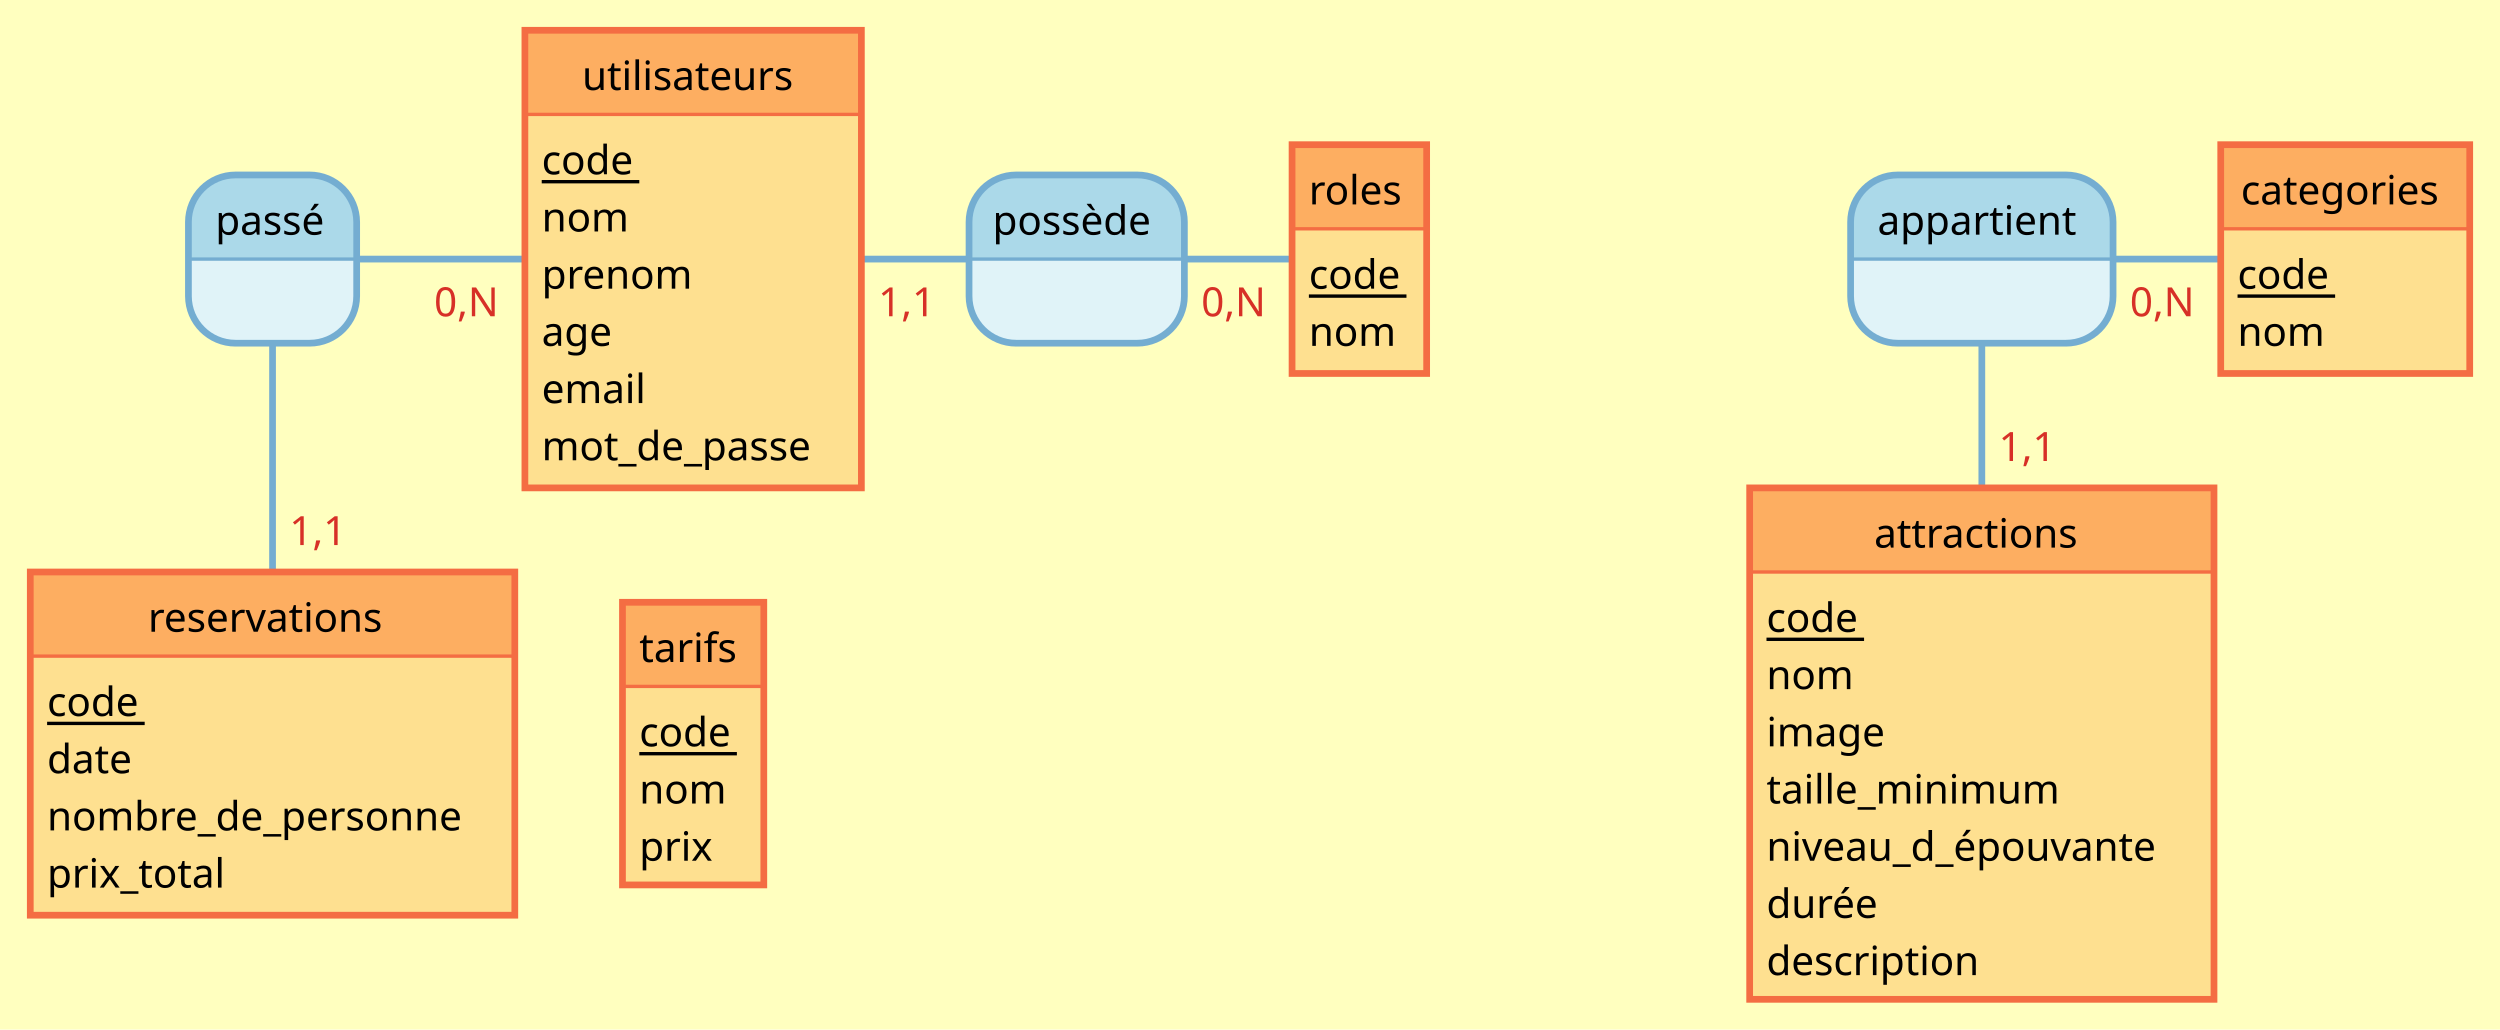
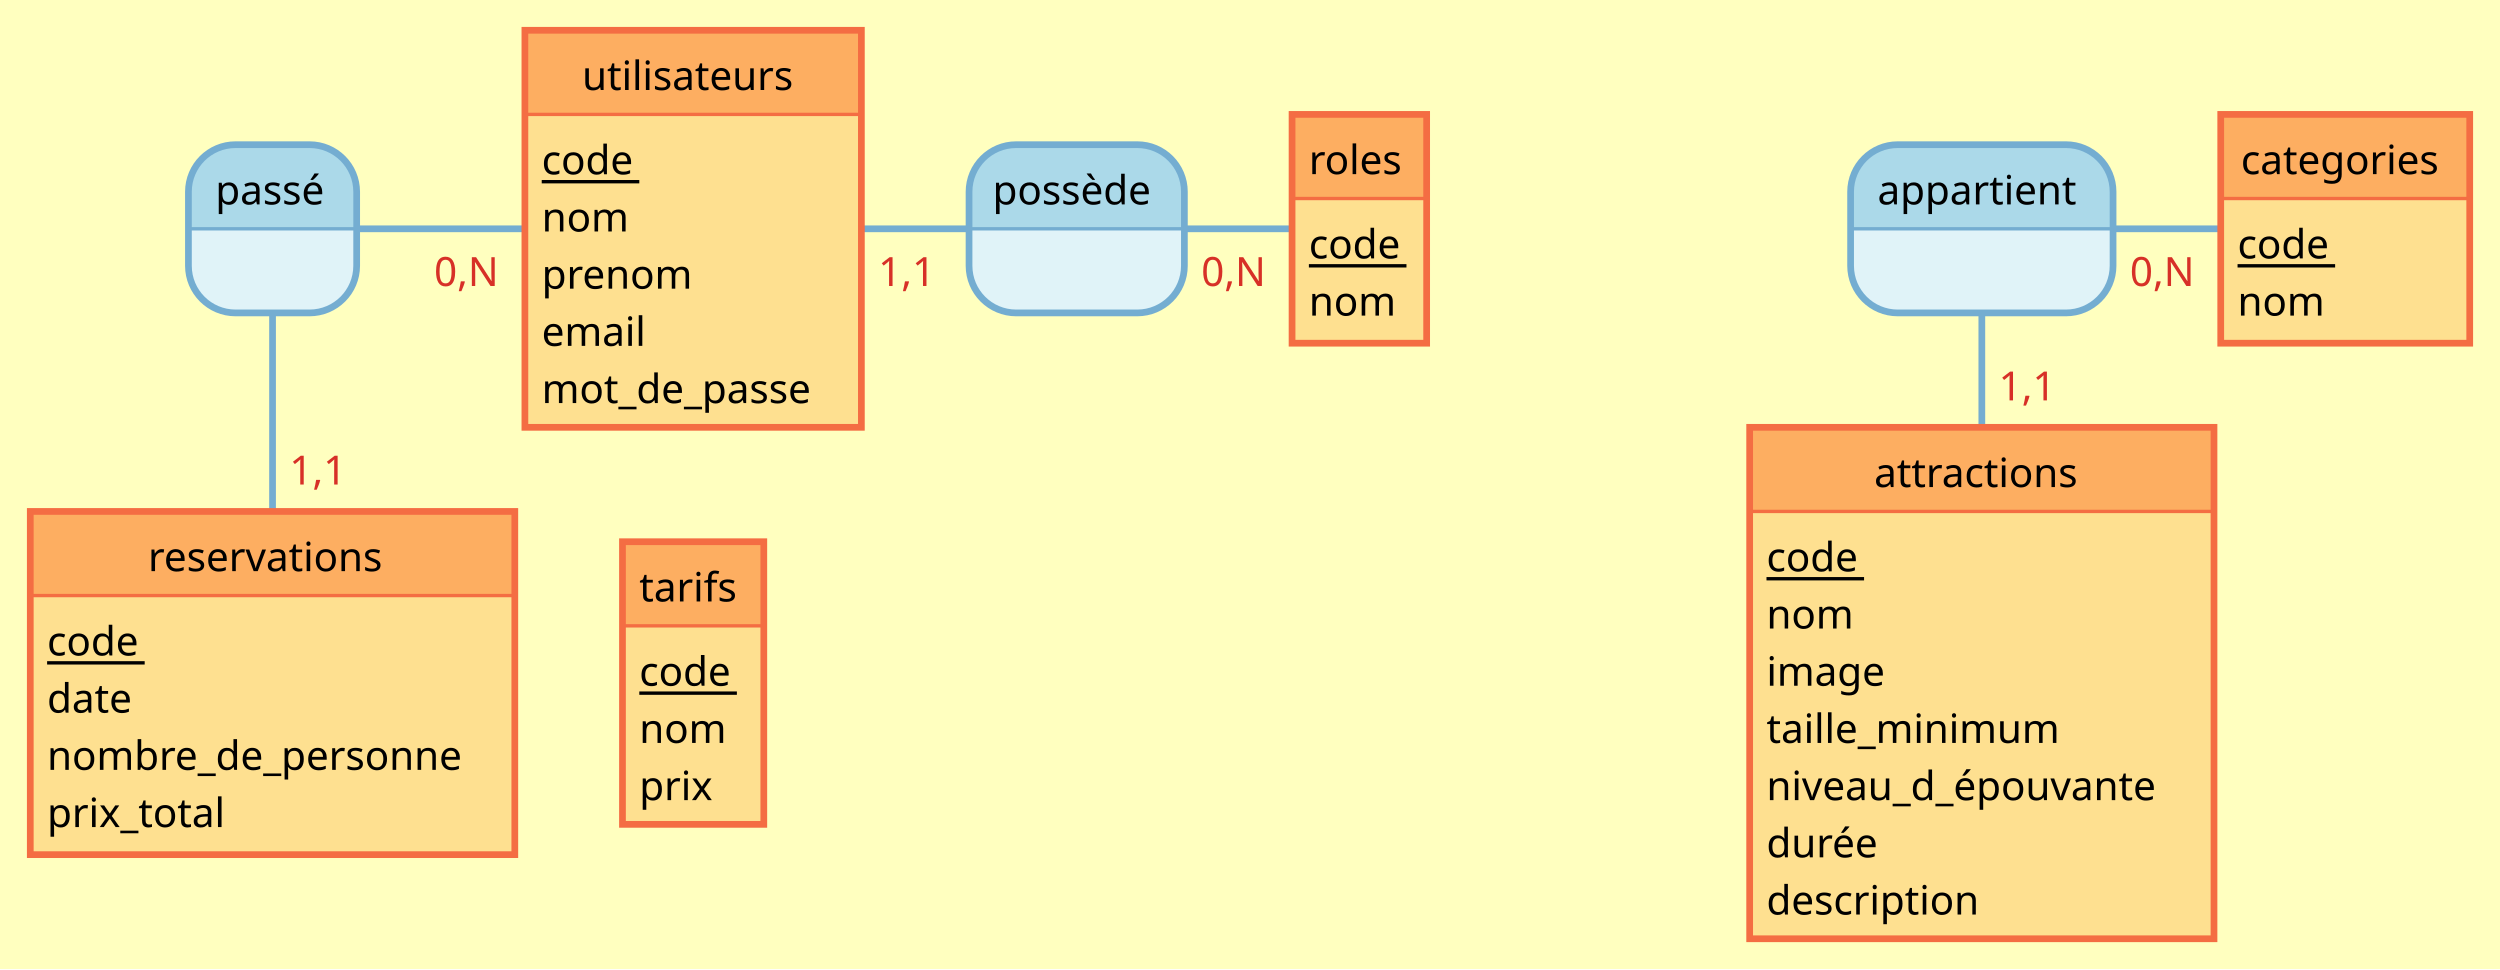
- <svg xmlns="http://www.w3.org/2000/svg" width="743" height="306" viewBox="0 0 743 306">
-   <rect x="0" y="0" width="743" height="306" fill="#ffffbf" stroke="none" stroke-width="0" />
+ <svg xmlns="http://www.w3.org/2000/svg" width="743" height="288" viewBox="0 0 743 288">
+   <rect x="0" y="0" width="743" height="288" fill="#ffffbf" stroke="none" stroke-width="0" />
  <g>
-     <line x1="206" y1="77" x2="81" y2="77" stroke="#74add1" stroke-width="2" />
-     <line x1="81" y1="221" x2="81" y2="77" stroke="#74add1" stroke-width="2" />
+     <line x1="206" y1="68" x2="81" y2="68" stroke="#74add1" stroke-width="2" />
+     <line x1="81" y1="203" x2="81" y2="68" stroke="#74add1" stroke-width="2" />
    <g>
-       <path d="M92 52 a14 14 90 0 1 14 14 V77 h-50 V66 a14 14 90 0 1 14 -14" fill="#abd9e9" stroke="#abd9e9" stroke-width="0" />
-       <path d="M106 77 v11 a14 14 90 0 1 -14 14 H70 a14 14 90 0 1 -14 -14 V77 H50" fill="#e0f3f8" stroke="#e0f3f8" stroke-width="0" />
-       <rect x="56" y="52" width="50" height="50" fill="none" rx="14" stroke="#74add1" stroke-width="2" />
-       <line x1="56" y1="77" x2="106" y2="77" stroke="#74add1" stroke-width="1" />
-       <text x="64" y="69.75" fill="#000000" font-family="Verdana" font-size="12">passé</text>
+       <path d="M92 43 a14 14 90 0 1 14 14 V68 h-50 V57 a14 14 90 0 1 14 -14" fill="#abd9e9" stroke="#abd9e9" stroke-width="0" />
+       <path d="M106 68 v11 a14 14 90 0 1 -14 14 H70 a14 14 90 0 1 -14 -14 V68 H50" fill="#e0f3f8" stroke="#e0f3f8" stroke-width="0" />
+       <rect x="56" y="43" width="50" height="50" fill="none" rx="14" stroke="#74add1" stroke-width="2" />
+       <line x1="56" y1="68" x2="106" y2="68" stroke="#74add1" stroke-width="1" />
+       <text x="64" y="60.75" fill="#000000" font-family="Verdana" font-size="12">passé</text>
    </g>
-     <text x="129" y="94" fill="#d73027" font-family="Verdana" font-size="12">0,N</text>
-     <text x="86" y="162" fill="#d73027" font-family="Verdana" font-size="12">1,1</text>
+     <text x="129" y="85" fill="#d73027" font-family="Verdana" font-size="12">0,N</text>
+     <text x="86" y="144" fill="#d73027" font-family="Verdana" font-size="12">1,1</text>
  </g>
  <g>
-     <line x1="206" y1="77" x2="320" y2="77" stroke="#74add1" stroke-width="2" />
-     <line x1="404" y1="77" x2="320" y2="77" stroke="#74add1" stroke-width="2" />
+     <line x1="206" y1="68" x2="320" y2="68" stroke="#74add1" stroke-width="2" />
+     <line x1="404" y1="68" x2="320" y2="68" stroke="#74add1" stroke-width="2" />
    <g>
-       <path d="M338 52 a14 14 90 0 1 14 14 V77 h-64 V66 a14 14 90 0 1 14 -14" fill="#abd9e9" stroke="#abd9e9" stroke-width="0" />
-       <path d="M352 77 v11 a14 14 90 0 1 -14 14 H302 a14 14 90 0 1 -14 -14 V77 H64" fill="#e0f3f8" stroke="#e0f3f8" stroke-width="0" />
-       <rect x="288" y="52" width="64" height="50" fill="none" rx="14" stroke="#74add1" stroke-width="2" />
-       <line x1="288" y1="77" x2="352" y2="77" stroke="#74add1" stroke-width="1" />
-       <text x="295" y="69.75" fill="#000000" font-family="Verdana" font-size="12">possède</text>
+       <path d="M338 43 a14 14 90 0 1 14 14 V68 h-64 V57 a14 14 90 0 1 14 -14" fill="#abd9e9" stroke="#abd9e9" stroke-width="0" />
+       <path d="M352 68 v11 a14 14 90 0 1 -14 14 H302 a14 14 90 0 1 -14 -14 V68 H64" fill="#e0f3f8" stroke="#e0f3f8" stroke-width="0" />
+       <rect x="288" y="43" width="64" height="50" fill="none" rx="14" stroke="#74add1" stroke-width="2" />
+       <line x1="288" y1="68" x2="352" y2="68" stroke="#74add1" stroke-width="1" />
+       <text x="295" y="60.75" fill="#000000" font-family="Verdana" font-size="12">possède</text>
    </g>
-     <text x="261" y="94" fill="#d73027" font-family="Verdana" font-size="12">1,1</text>
-     <text x="357" y="94" fill="#d73027" font-family="Verdana" font-size="12">0,N</text>
+     <text x="261" y="85" fill="#d73027" font-family="Verdana" font-size="12">1,1</text>
+     <text x="357" y="85" fill="#d73027" font-family="Verdana" font-size="12">0,N</text>
  </g>
  <g>
-     <line x1="589" y1="221" x2="589" y2="77" stroke="#74add1" stroke-width="2" />
-     <line x1="697" y1="77" x2="589" y2="77" stroke="#74add1" stroke-width="2" />
+     <line x1="589" y1="203" x2="589" y2="68" stroke="#74add1" stroke-width="2" />
+     <line x1="697" y1="68" x2="589" y2="68" stroke="#74add1" stroke-width="2" />
    <g>
-       <path d="M614 52 a14 14 90 0 1 14 14 V77 h-78 V66 a14 14 90 0 1 14 -14" fill="#abd9e9" stroke="#abd9e9" stroke-width="0" />
-       <path d="M628 77 v11 a14 14 90 0 1 -14 14 H564 a14 14 90 0 1 -14 -14 V77 H78" fill="#e0f3f8" stroke="#e0f3f8" stroke-width="0" />
-       <rect x="550" y="52" width="78" height="50" fill="none" rx="14" stroke="#74add1" stroke-width="2" />
-       <line x1="550" y1="77" x2="628" y2="77" stroke="#74add1" stroke-width="1" />
-       <text x="558" y="69.75" fill="#000000" font-family="Verdana" font-size="12">appartient</text>
+       <path d="M614 43 a14 14 90 0 1 14 14 V68 h-78 V57 a14 14 90 0 1 14 -14" fill="#abd9e9" stroke="#abd9e9" stroke-width="0" />
+       <path d="M628 68 v11 a14 14 90 0 1 -14 14 H564 a14 14 90 0 1 -14 -14 V68 H78" fill="#e0f3f8" stroke="#e0f3f8" stroke-width="0" />
+       <rect x="550" y="43" width="78" height="50" fill="none" rx="14" stroke="#74add1" stroke-width="2" />
+       <line x1="550" y1="68" x2="628" y2="68" stroke="#74add1" stroke-width="1" />
+       <text x="558" y="60.75" fill="#000000" font-family="Verdana" font-size="12">appartient</text>
    </g>
-     <text x="594" y="137" fill="#d73027" font-family="Verdana" font-size="12">1,1</text>
-     <text x="633" y="94" fill="#d73027" font-family="Verdana" font-size="12">0,N</text>
+     <text x="594" y="119" fill="#d73027" font-family="Verdana" font-size="12">1,1</text>
+     <text x="633" y="85" fill="#d73027" font-family="Verdana" font-size="12">0,N</text>
  </g>
  <g>
    <g>
      <rect x="156" y="9" width="100" height="25" fill="#fdae61" stroke="none" stroke-width="0" opacity="1" />
-       <rect x="156" y="34" width="100" height="111" fill="#fee090" stroke="none" stroke-width="0" opacity="1" />
-       <rect x="156" y="9" width="100" height="136" fill="none" stroke="#f46d43" stroke-width="2" opacity="1" />
+       <rect x="156" y="34" width="100" height="93" fill="#fee090" stroke="none" stroke-width="0" opacity="1" />
+       <rect x="156" y="9" width="100" height="118" fill="none" stroke="#f46d43" stroke-width="2" opacity="1" />
      <line x1="156" y1="34" x2="256" y2="34" stroke="#f46d43" stroke-width="1" />
    </g>
    <text x="173" y="26.75" fill="#000000" font-family="Verdana" font-size="12">utilisateurs</text>
    <text x="161" y="51.8" fill="#000000" font-family="Verdana" font-size="12">code</text>
    <line x1="161" y1="54" x2="190" y2="54" stroke="#000000" stroke-width="1" />
    <text x="161" y="68.8" fill="#000000" font-family="Verdana" font-size="12">nom</text>
    <text x="161" y="85.8" fill="#000000" font-family="Verdana" font-size="12">prenom</text>
-     <text x="161" y="102.8" fill="#000000" font-family="Verdana" font-size="12">age</text>
-     <text x="161" y="119.8" fill="#000000" font-family="Verdana" font-size="12">email</text>
-     <text x="161" y="136.8" fill="#000000" font-family="Verdana" font-size="12">mot_de_passe</text>
+     <text x="161" y="102.8" fill="#000000" font-family="Verdana" font-size="12">email</text>
+     <text x="161" y="119.8" fill="#000000" font-family="Verdana" font-size="12">mot_de_passe</text>
  </g>
  <g>
    <g>
-       <rect x="384" y="43" width="40" height="25" fill="#fdae61" stroke="none" stroke-width="0" opacity="1" />
-       <rect x="384" y="68" width="40" height="43" fill="#fee090" stroke="none" stroke-width="0" opacity="1" />
-       <rect x="384" y="43" width="40" height="68" fill="none" stroke="#f46d43" stroke-width="2" opacity="1" />
-       <line x1="384" y1="68" x2="424" y2="68" stroke="#f46d43" stroke-width="1" />
+       <rect x="384" y="34" width="40" height="25" fill="#fdae61" stroke="none" stroke-width="0" opacity="1" />
+       <rect x="384" y="59" width="40" height="43" fill="#fee090" stroke="none" stroke-width="0" opacity="1" />
+       <rect x="384" y="34" width="40" height="68" fill="none" stroke="#f46d43" stroke-width="2" opacity="1" />
+       <line x1="384" y1="59" x2="424" y2="59" stroke="#f46d43" stroke-width="1" />
    </g>
-     <text x="389" y="60.75" fill="#000000" font-family="Verdana" font-size="12">roles</text>
-     <text x="389" y="85.8" fill="#000000" font-family="Verdana" font-size="12">code</text>
-     <line x1="389" y1="88" x2="418" y2="88" stroke="#000000" stroke-width="1" />
-     <text x="389" y="102.8" fill="#000000" font-family="Verdana" font-size="12">nom</text>
+     <text x="389" y="51.75" fill="#000000" font-family="Verdana" font-size="12">roles</text>
+     <text x="389" y="76.8" fill="#000000" font-family="Verdana" font-size="12">code</text>
+     <line x1="389" y1="79" x2="418" y2="79" stroke="#000000" stroke-width="1" />
+     <text x="389" y="93.8" fill="#000000" font-family="Verdana" font-size="12">nom</text>
  </g>
  <g>
    <g>
-       <rect x="660" y="43" width="74" height="25" fill="#fdae61" stroke="none" stroke-width="0" opacity="1" />
-       <rect x="660" y="68" width="74" height="43" fill="#fee090" stroke="none" stroke-width="0" opacity="1" />
-       <rect x="660" y="43" width="74" height="68" fill="none" stroke="#f46d43" stroke-width="2" opacity="1" />
-       <line x1="660" y1="68" x2="734" y2="68" stroke="#f46d43" stroke-width="1" />
+       <rect x="660" y="34" width="74" height="25" fill="#fdae61" stroke="none" stroke-width="0" opacity="1" />
+       <rect x="660" y="59" width="74" height="43" fill="#fee090" stroke="none" stroke-width="0" opacity="1" />
+       <rect x="660" y="34" width="74" height="68" fill="none" stroke="#f46d43" stroke-width="2" opacity="1" />
+       <line x1="660" y1="59" x2="734" y2="59" stroke="#f46d43" stroke-width="1" />
    </g>
-     <text x="666" y="60.75" fill="#000000" font-family="Verdana" font-size="12">categories</text>
-     <text x="665" y="85.8" fill="#000000" font-family="Verdana" font-size="12">code</text>
-     <line x1="665" y1="88" x2="694" y2="88" stroke="#000000" stroke-width="1" />
-     <text x="665" y="102.8" fill="#000000" font-family="Verdana" font-size="12">nom</text>
+     <text x="666" y="51.75" fill="#000000" font-family="Verdana" font-size="12">categories</text>
+     <text x="665" y="76.8" fill="#000000" font-family="Verdana" font-size="12">code</text>
+     <line x1="665" y1="79" x2="694" y2="79" stroke="#000000" stroke-width="1" />
+     <text x="665" y="93.8" fill="#000000" font-family="Verdana" font-size="12">nom</text>
  </g>
  <g>
    <g>
-       <rect x="9" y="170" width="144" height="25" fill="#fdae61" stroke="none" stroke-width="0" opacity="1" />
-       <rect x="9" y="195" width="144" height="77" fill="#fee090" stroke="none" stroke-width="0" opacity="1" />
-       <rect x="9" y="170" width="144" height="102" fill="none" stroke="#f46d43" stroke-width="2" opacity="1" />
-       <line x1="9" y1="195" x2="153" y2="195" stroke="#f46d43" stroke-width="1" />
+       <rect x="9" y="152" width="144" height="25" fill="#fdae61" stroke="none" stroke-width="0" opacity="1" />
+       <rect x="9" y="177" width="144" height="77" fill="#fee090" stroke="none" stroke-width="0" opacity="1" />
+       <rect x="9" y="152" width="144" height="102" fill="none" stroke="#f46d43" stroke-width="2" opacity="1" />
+       <line x1="9" y1="177" x2="153" y2="177" stroke="#f46d43" stroke-width="1" />
    </g>
-     <text x="44" y="187.75" fill="#000000" font-family="Verdana" font-size="12">reservations</text>
-     <text x="14" y="212.8" fill="#000000" font-family="Verdana" font-size="12">code</text>
-     <line x1="14" y1="215" x2="43" y2="215" stroke="#000000" stroke-width="1" />
-     <text x="14" y="229.8" fill="#000000" font-family="Verdana" font-size="12">date</text>
-     <text x="14" y="246.8" fill="#000000" font-family="Verdana" font-size="12">nombre_de_personne</text>
-     <text x="14" y="263.8" fill="#000000" font-family="Verdana" font-size="12">prix_total</text>
+     <text x="44" y="169.75" fill="#000000" font-family="Verdana" font-size="12">reservations</text>
+     <text x="14" y="194.8" fill="#000000" font-family="Verdana" font-size="12">code</text>
+     <line x1="14" y1="197" x2="43" y2="197" stroke="#000000" stroke-width="1" />
+     <text x="14" y="211.8" fill="#000000" font-family="Verdana" font-size="12">date</text>
+     <text x="14" y="228.8" fill="#000000" font-family="Verdana" font-size="12">nombre_de_personne</text>
+     <text x="14" y="245.8" fill="#000000" font-family="Verdana" font-size="12">prix_total</text>
  </g>
  <g>
    <g>
-       <rect x="185" y="179" width="42" height="25" fill="#fdae61" stroke="none" stroke-width="0" opacity="1" />
-       <rect x="185" y="204" width="42" height="59" fill="#fee090" stroke="none" stroke-width="0" opacity="1" />
-       <rect x="185" y="179" width="42" height="84" fill="none" stroke="#f46d43" stroke-width="2" opacity="1" />
-       <line x1="185" y1="204" x2="227" y2="204" stroke="#f46d43" stroke-width="1" />
+       <rect x="185" y="161" width="42" height="25" fill="#fdae61" stroke="none" stroke-width="0" opacity="1" />
+       <rect x="185" y="186" width="42" height="59" fill="#fee090" stroke="none" stroke-width="0" opacity="1" />
+       <rect x="185" y="161" width="42" height="84" fill="none" stroke="#f46d43" stroke-width="2" opacity="1" />
+       <line x1="185" y1="186" x2="227" y2="186" stroke="#f46d43" stroke-width="1" />
    </g>
-     <text x="190" y="196.75" fill="#000000" font-family="Verdana" font-size="12">tarifs</text>
-     <text x="190" y="221.8" fill="#000000" font-family="Verdana" font-size="12">code</text>
-     <line x1="190" y1="224" x2="219" y2="224" stroke="#000000" stroke-width="1" />
-     <text x="190" y="238.8" fill="#000000" font-family="Verdana" font-size="12">nom</text>
-     <text x="190" y="255.8" fill="#000000" font-family="Verdana" font-size="12">prix</text>
+     <text x="190" y="178.75" fill="#000000" font-family="Verdana" font-size="12">tarifs</text>
+     <text x="190" y="203.8" fill="#000000" font-family="Verdana" font-size="12">code</text>
+     <line x1="190" y1="206" x2="219" y2="206" stroke="#000000" stroke-width="1" />
+     <text x="190" y="220.8" fill="#000000" font-family="Verdana" font-size="12">nom</text>
+     <text x="190" y="237.8" fill="#000000" font-family="Verdana" font-size="12">prix</text>
  </g>
  <g>
    <g>
-       <rect x="520" y="145" width="138" height="25" fill="#fdae61" stroke="none" stroke-width="0" opacity="1" />
-       <rect x="520" y="170" width="138" height="127" fill="#fee090" stroke="none" stroke-width="0" opacity="1" />
-       <rect x="520" y="145" width="138" height="152" fill="none" stroke="#f46d43" stroke-width="2" opacity="1" />
-       <line x1="520" y1="170" x2="658" y2="170" stroke="#f46d43" stroke-width="1" />
+       <rect x="520" y="127" width="138" height="25" fill="#fdae61" stroke="none" stroke-width="0" opacity="1" />
+       <rect x="520" y="152" width="138" height="127" fill="#fee090" stroke="none" stroke-width="0" opacity="1" />
+       <rect x="520" y="127" width="138" height="152" fill="none" stroke="#f46d43" stroke-width="2" opacity="1" />
+       <line x1="520" y1="152" x2="658" y2="152" stroke="#f46d43" stroke-width="1" />
    </g>
-     <text x="557" y="162.75" fill="#000000" font-family="Verdana" font-size="12">attractions</text>
-     <text x="525" y="187.8" fill="#000000" font-family="Verdana" font-size="12">code</text>
-     <line x1="525" y1="190" x2="554" y2="190" stroke="#000000" stroke-width="1" />
-     <text x="525" y="204.8" fill="#000000" font-family="Verdana" font-size="12">nom</text>
-     <text x="525" y="221.8" fill="#000000" font-family="Verdana" font-size="12">image</text>
-     <text x="525" y="238.8" fill="#000000" font-family="Verdana" font-size="12">taille_minimum</text>
-     <text x="525" y="255.8" fill="#000000" font-family="Verdana" font-size="12">niveau_d_épouvante</text>
-     <text x="525" y="272.8" fill="#000000" font-family="Verdana" font-size="12">durée</text>
-     <text x="525" y="289.8" fill="#000000" font-family="Verdana" font-size="12">description</text>
+     <text x="557" y="144.75" fill="#000000" font-family="Verdana" font-size="12">attractions</text>
+     <text x="525" y="169.8" fill="#000000" font-family="Verdana" font-size="12">code</text>
+     <line x1="525" y1="172" x2="554" y2="172" stroke="#000000" stroke-width="1" />
+     <text x="525" y="186.8" fill="#000000" font-family="Verdana" font-size="12">nom</text>
+     <text x="525" y="203.8" fill="#000000" font-family="Verdana" font-size="12">image</text>
+     <text x="525" y="220.8" fill="#000000" font-family="Verdana" font-size="12">taille_minimum</text>
+     <text x="525" y="237.8" fill="#000000" font-family="Verdana" font-size="12">niveau_d_épouvante</text>
+     <text x="525" y="254.8" fill="#000000" font-family="Verdana" font-size="12">durée</text>
+     <text x="525" y="271.8" fill="#000000" font-family="Verdana" font-size="12">description</text>
  </g>
</svg>
